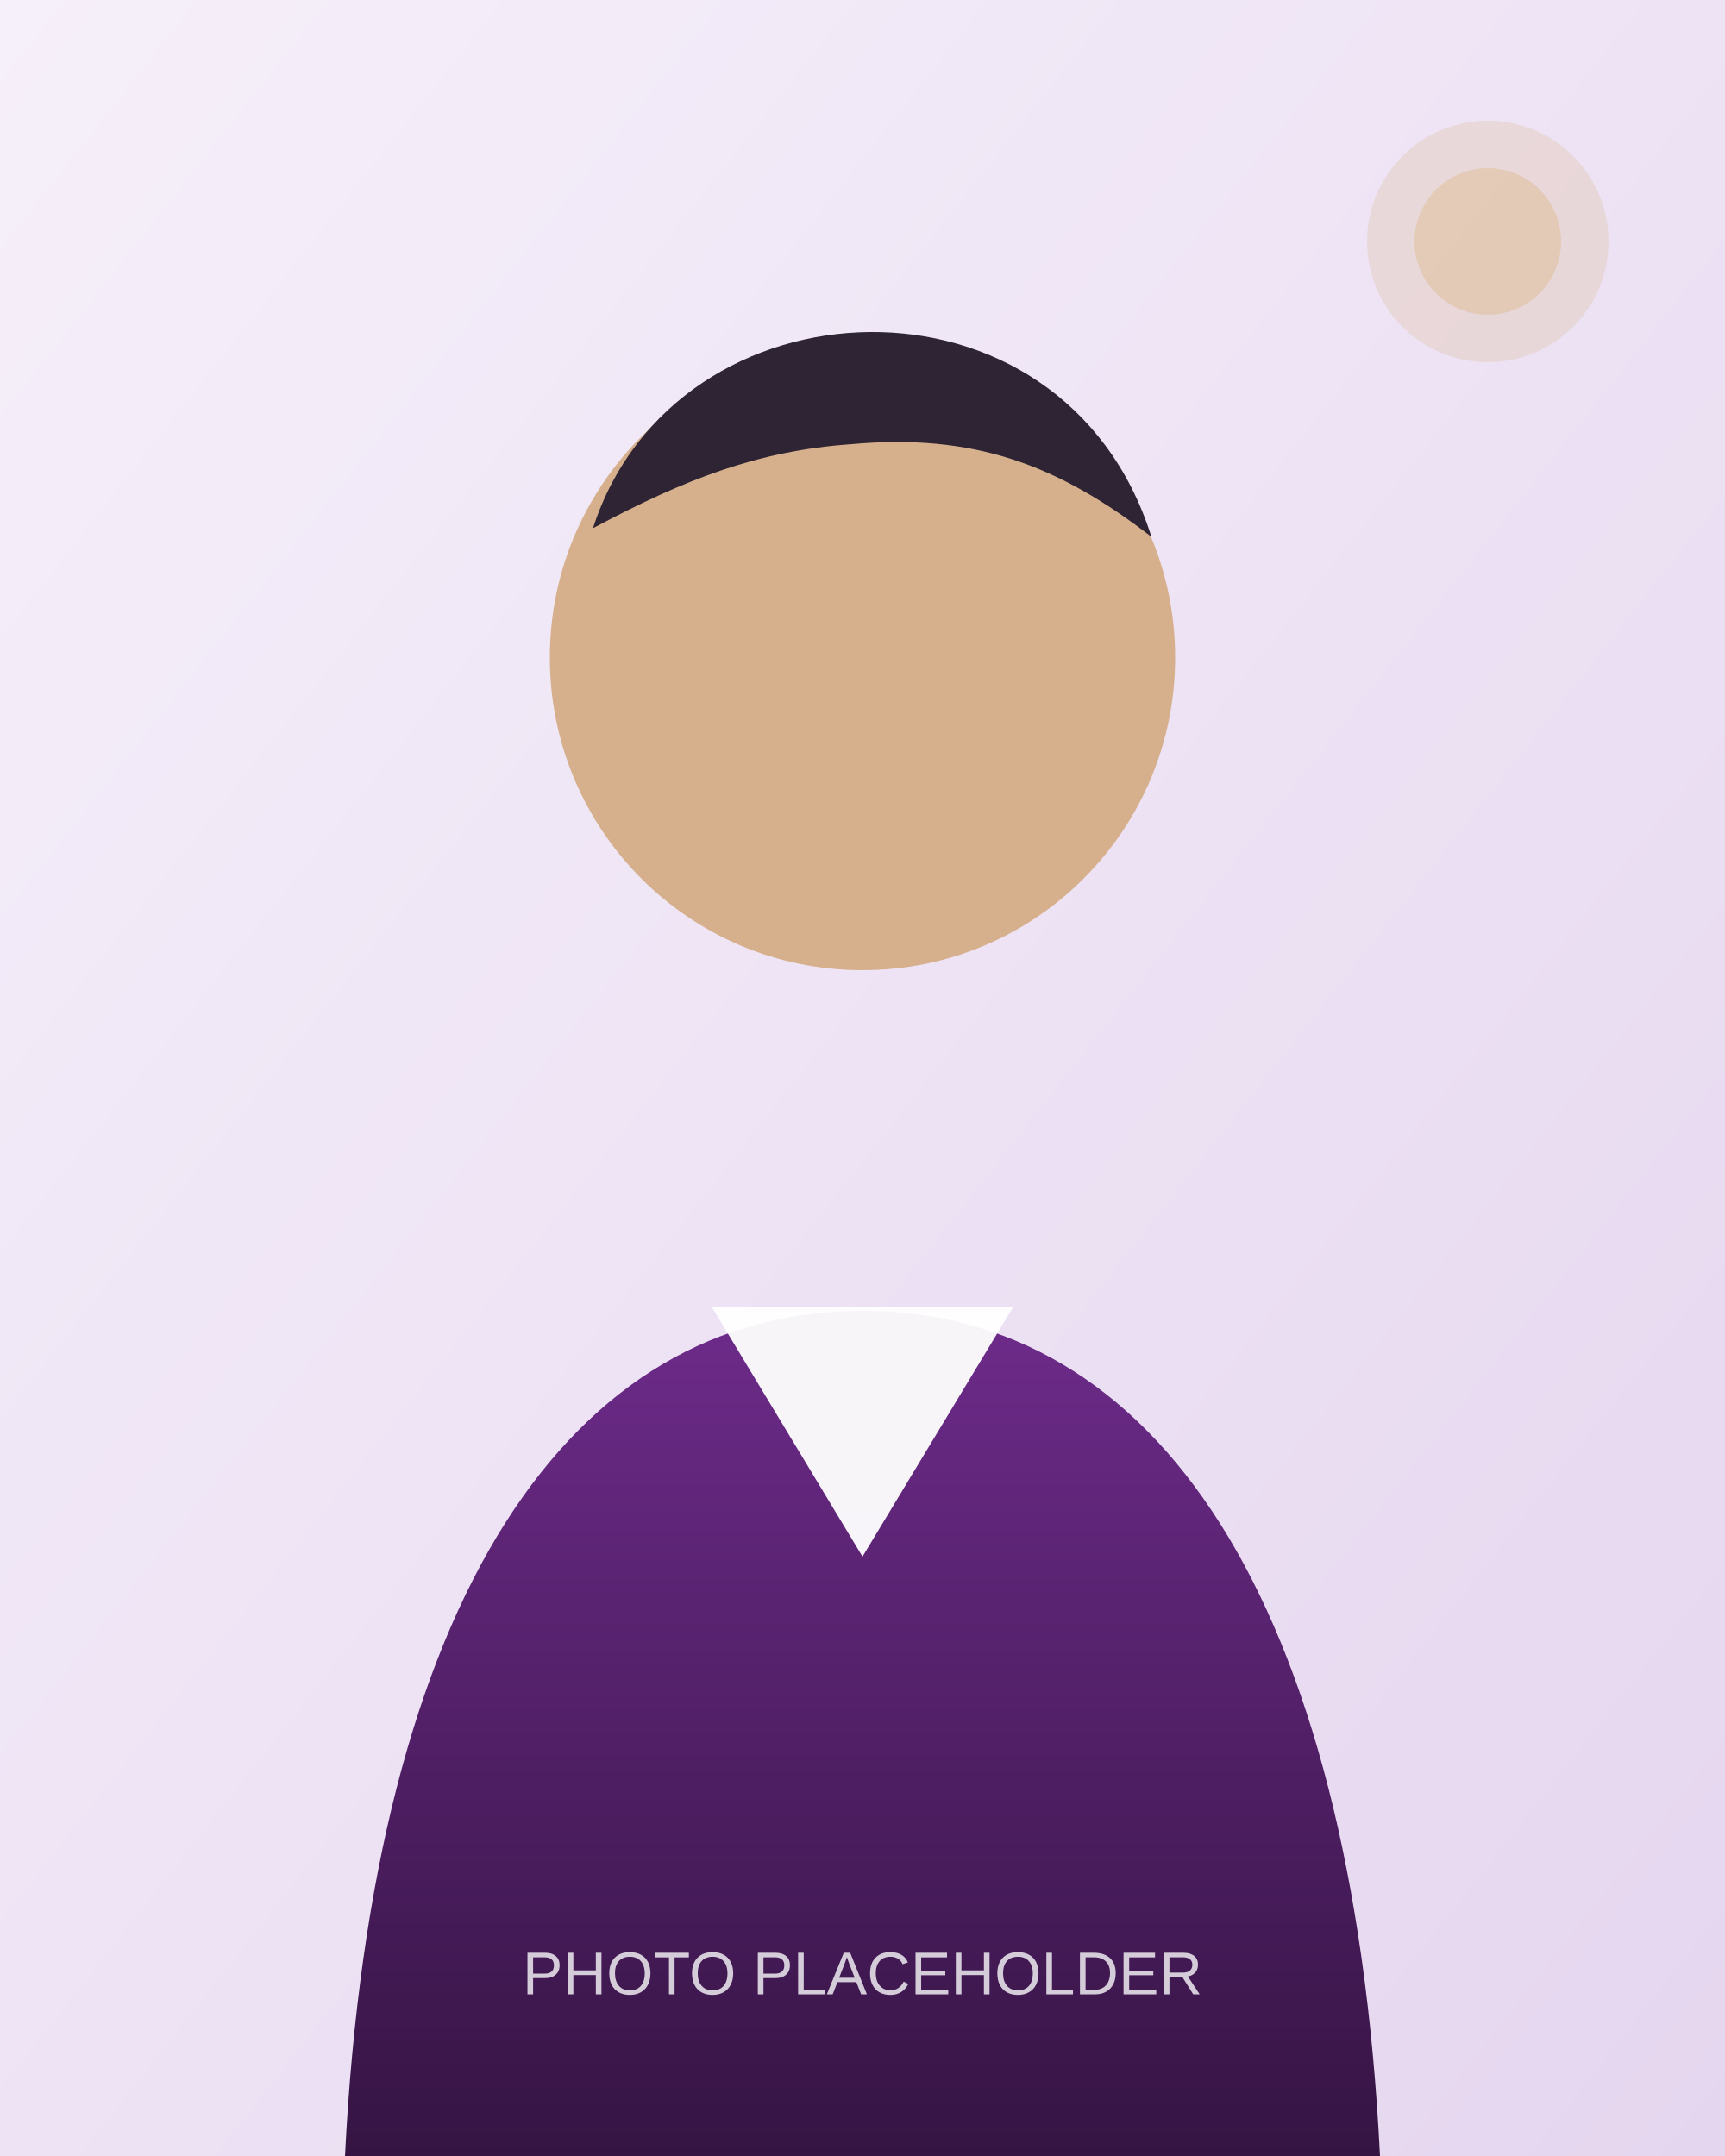
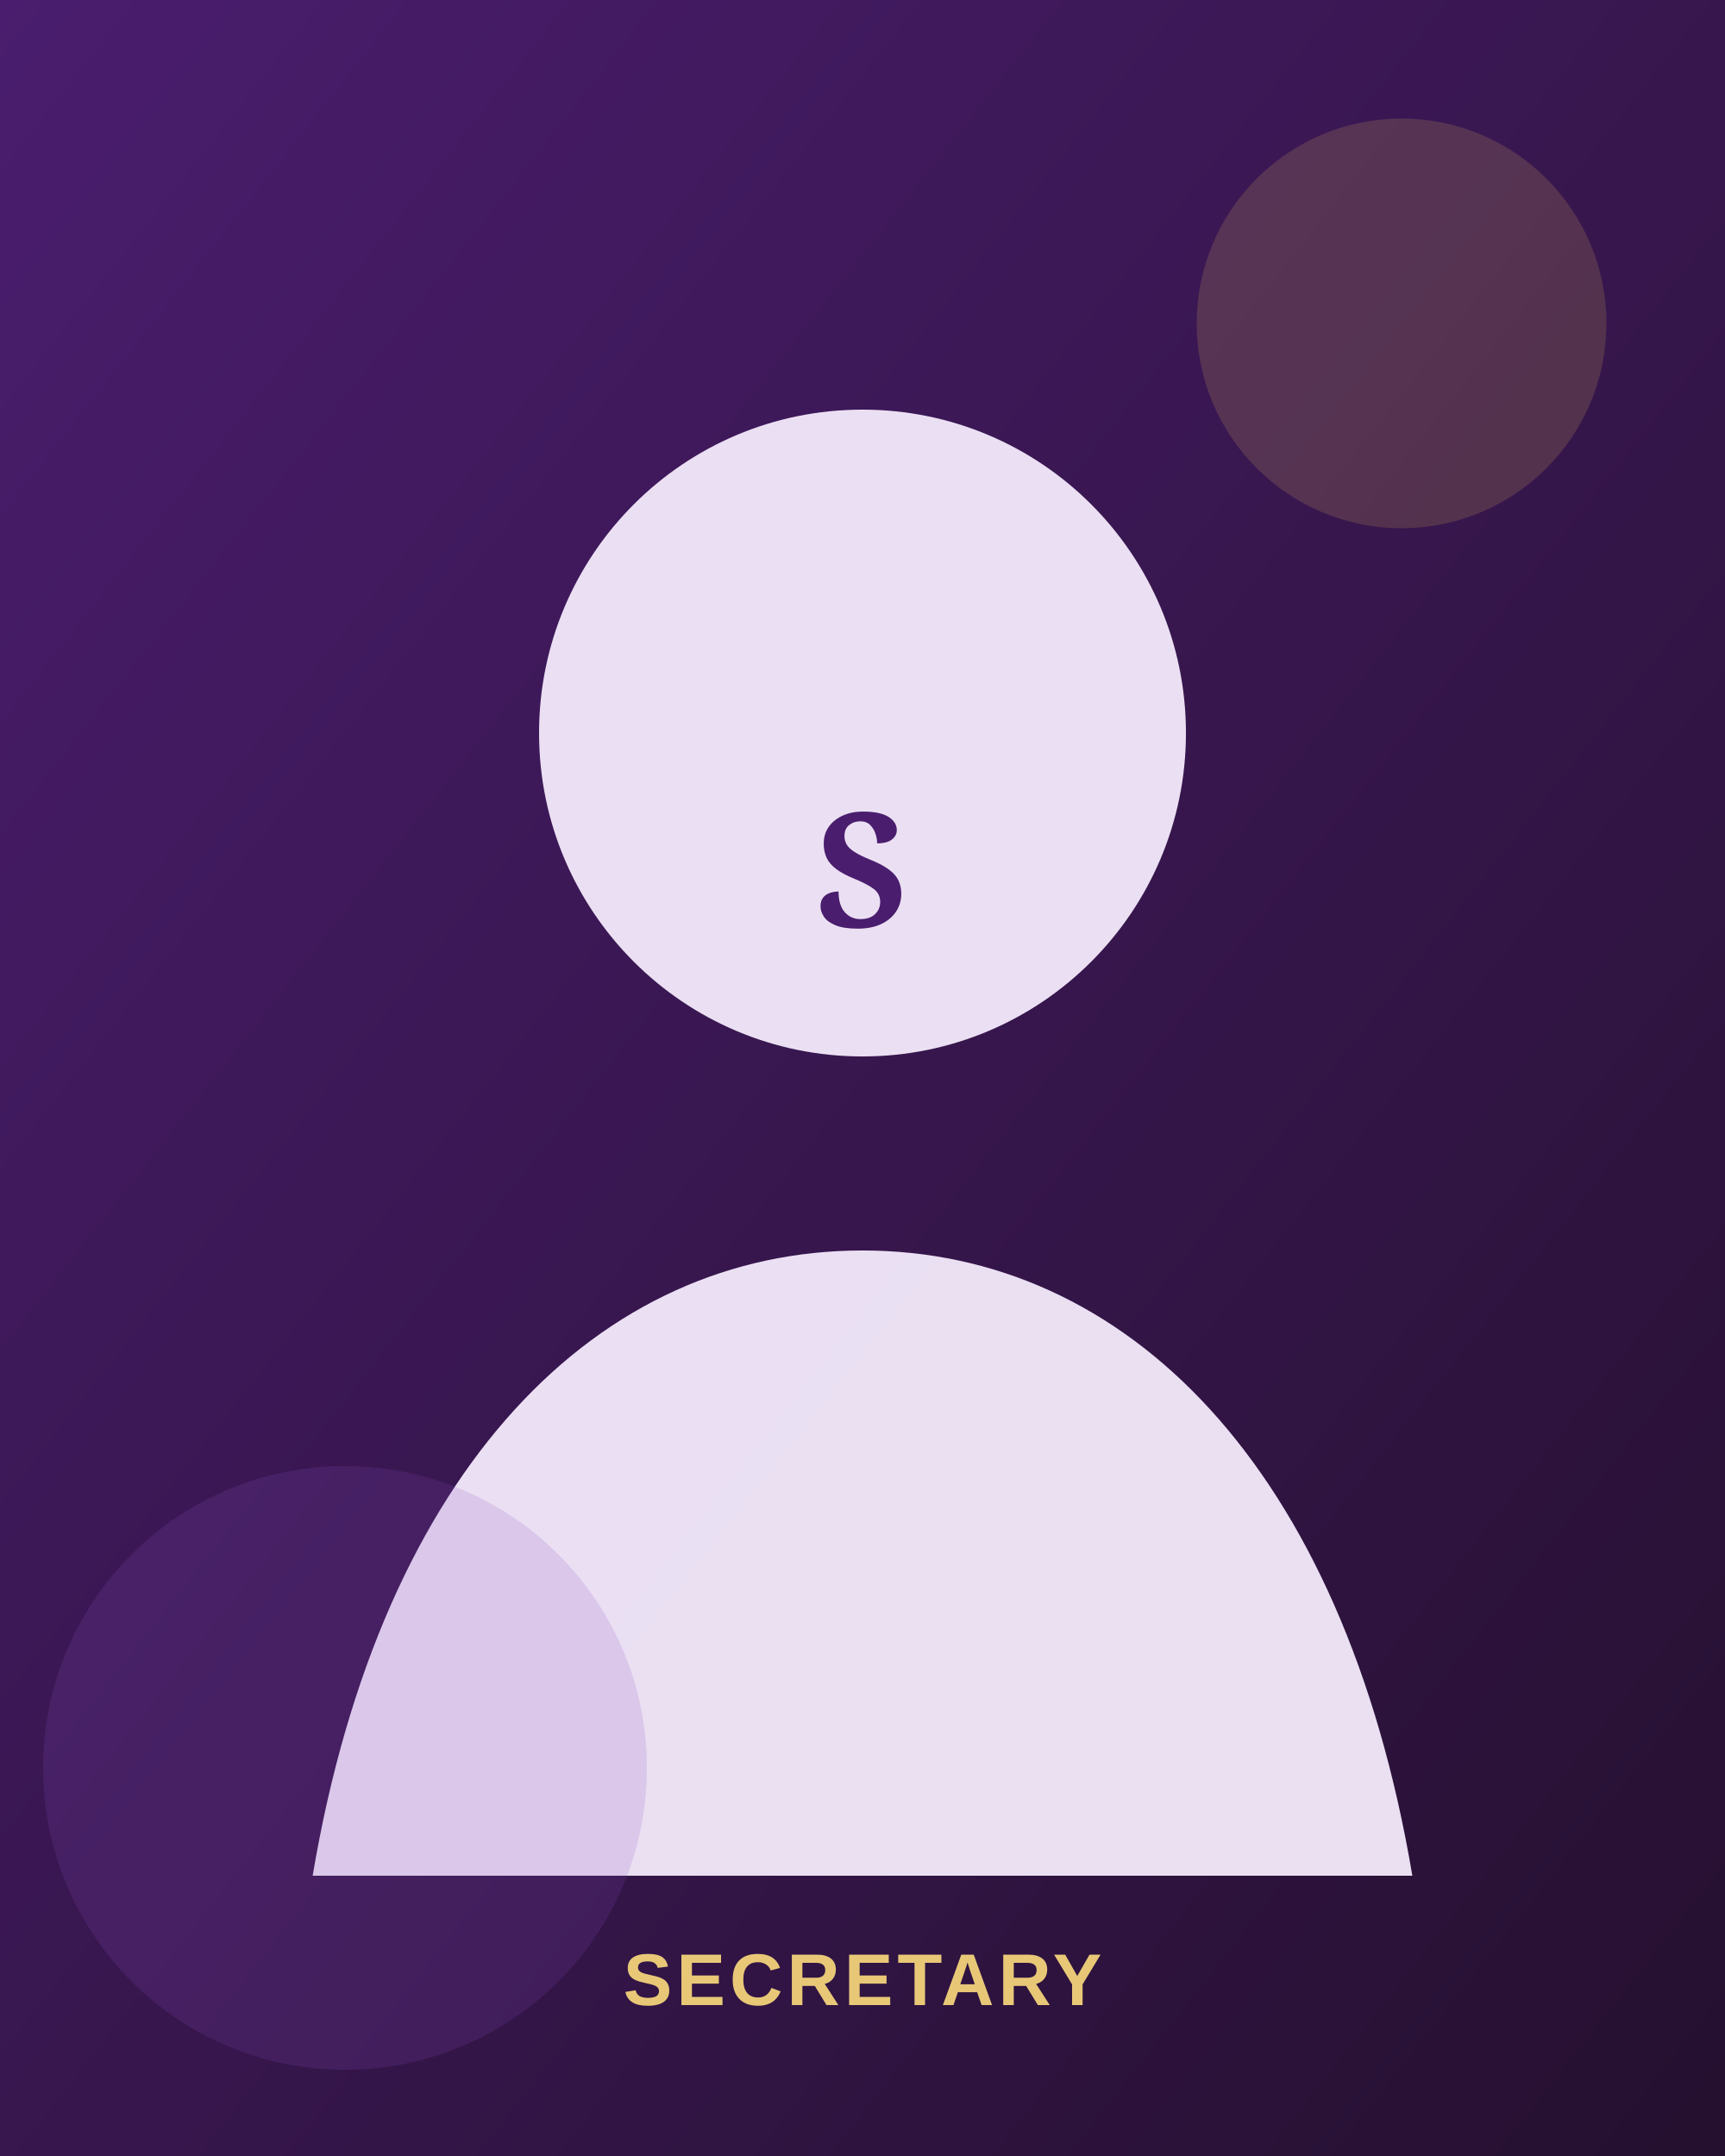
- <svg xmlns="http://www.w3.org/2000/svg" width="800" height="1000" viewBox="0 0 800 1000">
+ <svg xmlns="http://www.w3.org/2000/svg" viewBox="0 0 800 1000" role="img" aria-labelledby="t d">
  <defs>
-     <linearGradient id="bg5" x1="0" y1="0" x2="1" y2="1">
-       <stop offset="0" stop-color="#F6F0FA" />
-       <stop offset="1" stop-color="#E5D6EF" />
-     </linearGradient>
-     <linearGradient id="coat5" x1="0" y1="0" x2="0" y2="1">
-       <stop offset="0" stop-color="#6D2B8A" />
-       <stop offset="1" stop-color="#351443" />
+     <linearGradient id="g" x1="0" y1="0" x2="1" y2="1">
+       <stop stop-color="#4A1D6E" />
+       <stop offset="1" stop-color="#25102F" />
    </linearGradient>
  </defs>
-   <rect width="800" height="1000" fill="url(#bg5)" />
-   <circle cx="400" cy="305" r="145" fill="#D6B08C" />
-   <path d="M275 245c38-118 218-126 259 4-44-34-83-48-139-43-43 3-77 16-120 39Z" fill="#2E2433" />
-   <path d="M160 1000c13-260 105-392 240-392s227 132 240 392H160Z" fill="url(#coat5)" />
-   <path d="M330 606h140l-70 116-70-116Z" fill="#fff" opacity=".95" />
-   <circle cx="690" cy="112" r="56" fill="#CB9C3E" opacity=".16" />
-   <circle cx="690" cy="112" r="34" fill="#CB9C3E" opacity=".22" />
-   <text x="400" y="925" text-anchor="middle" font-family="Arial,sans-serif" font-size="28" fill="#fff" opacity=".78">PHOTO PLACEHOLDER</text>
+   <rect width="800" height="1000" fill="url(#g)" />
+   <circle cx="400" cy="340" r="150" fill="#F3EAFB" opacity=".95" />
+   <path d="M145 870c32-190 133-290 255-290s223 100 255 290" fill="#F3EAFB" opacity=".95" />
+   <circle cx="650" cy="150" r="95" fill="#D9AF5B" opacity=".18" />
+   <circle cx="160" cy="820" r="140" fill="#8B4CC0" opacity=".17" />
+   <text x="400" y="930" text-anchor="middle" fill="#E8C877" font-family="Arial, sans-serif" font-size="34" font-weight="700" letter-spacing="2">SECRETARY</text>
+   <text x="400" y="430" text-anchor="middle" fill="#4A1D6E" font-family="Georgia, serif" font-size="74" font-weight="700">S</text>
</svg>
